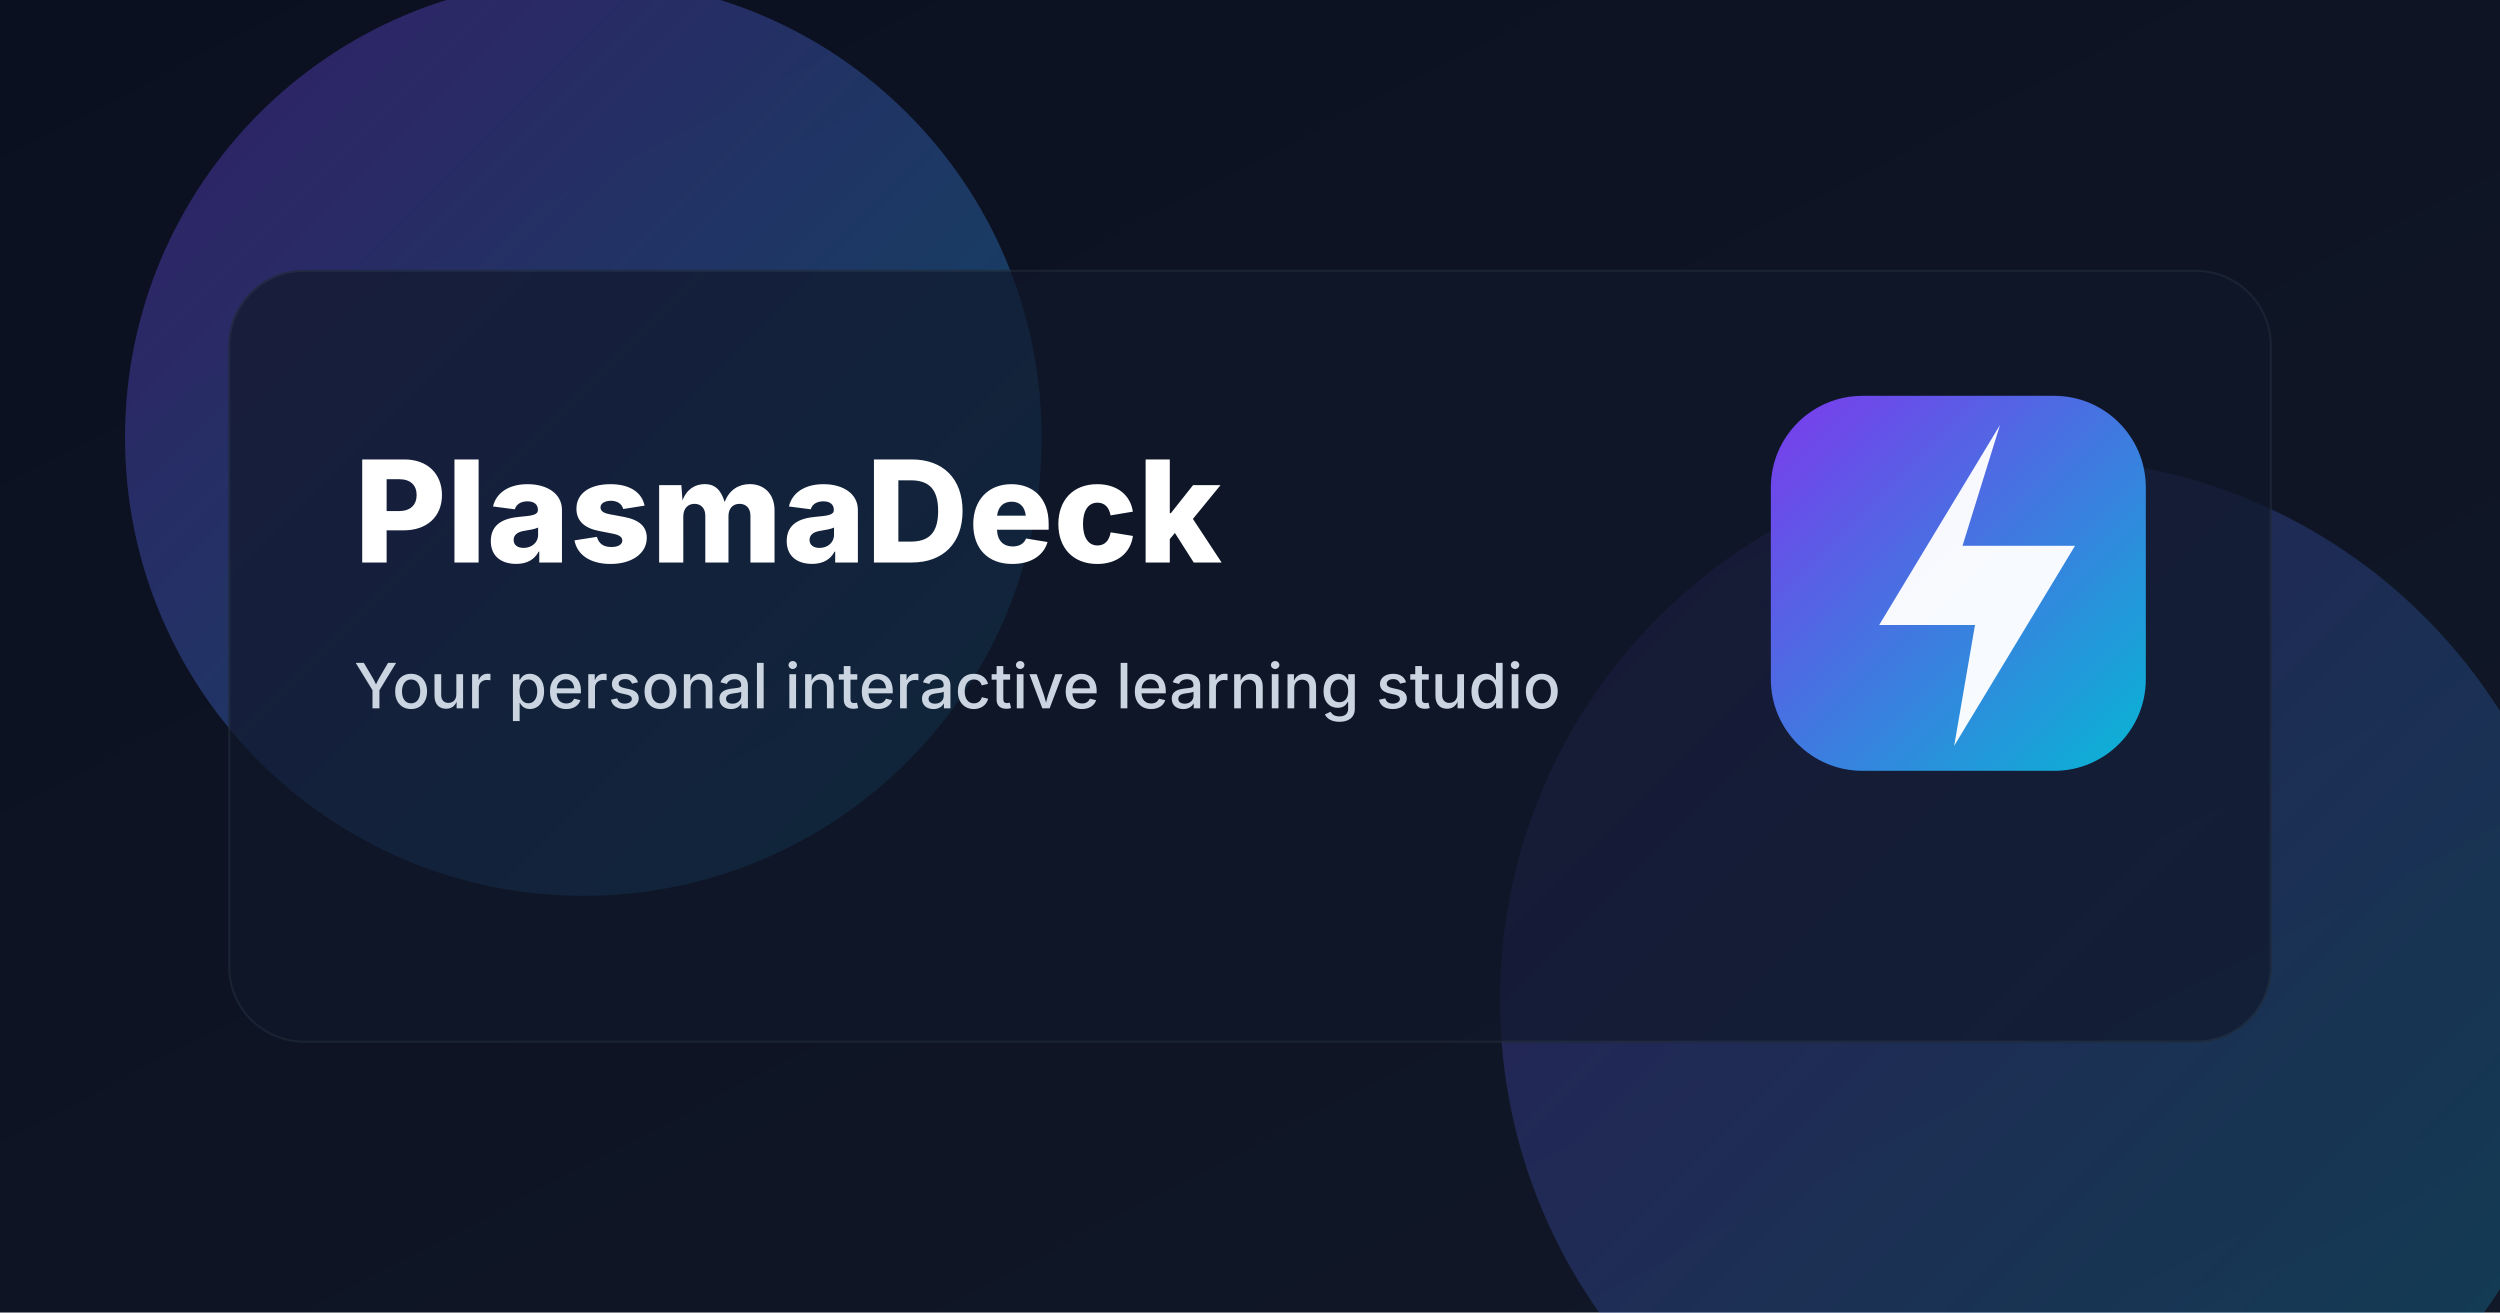
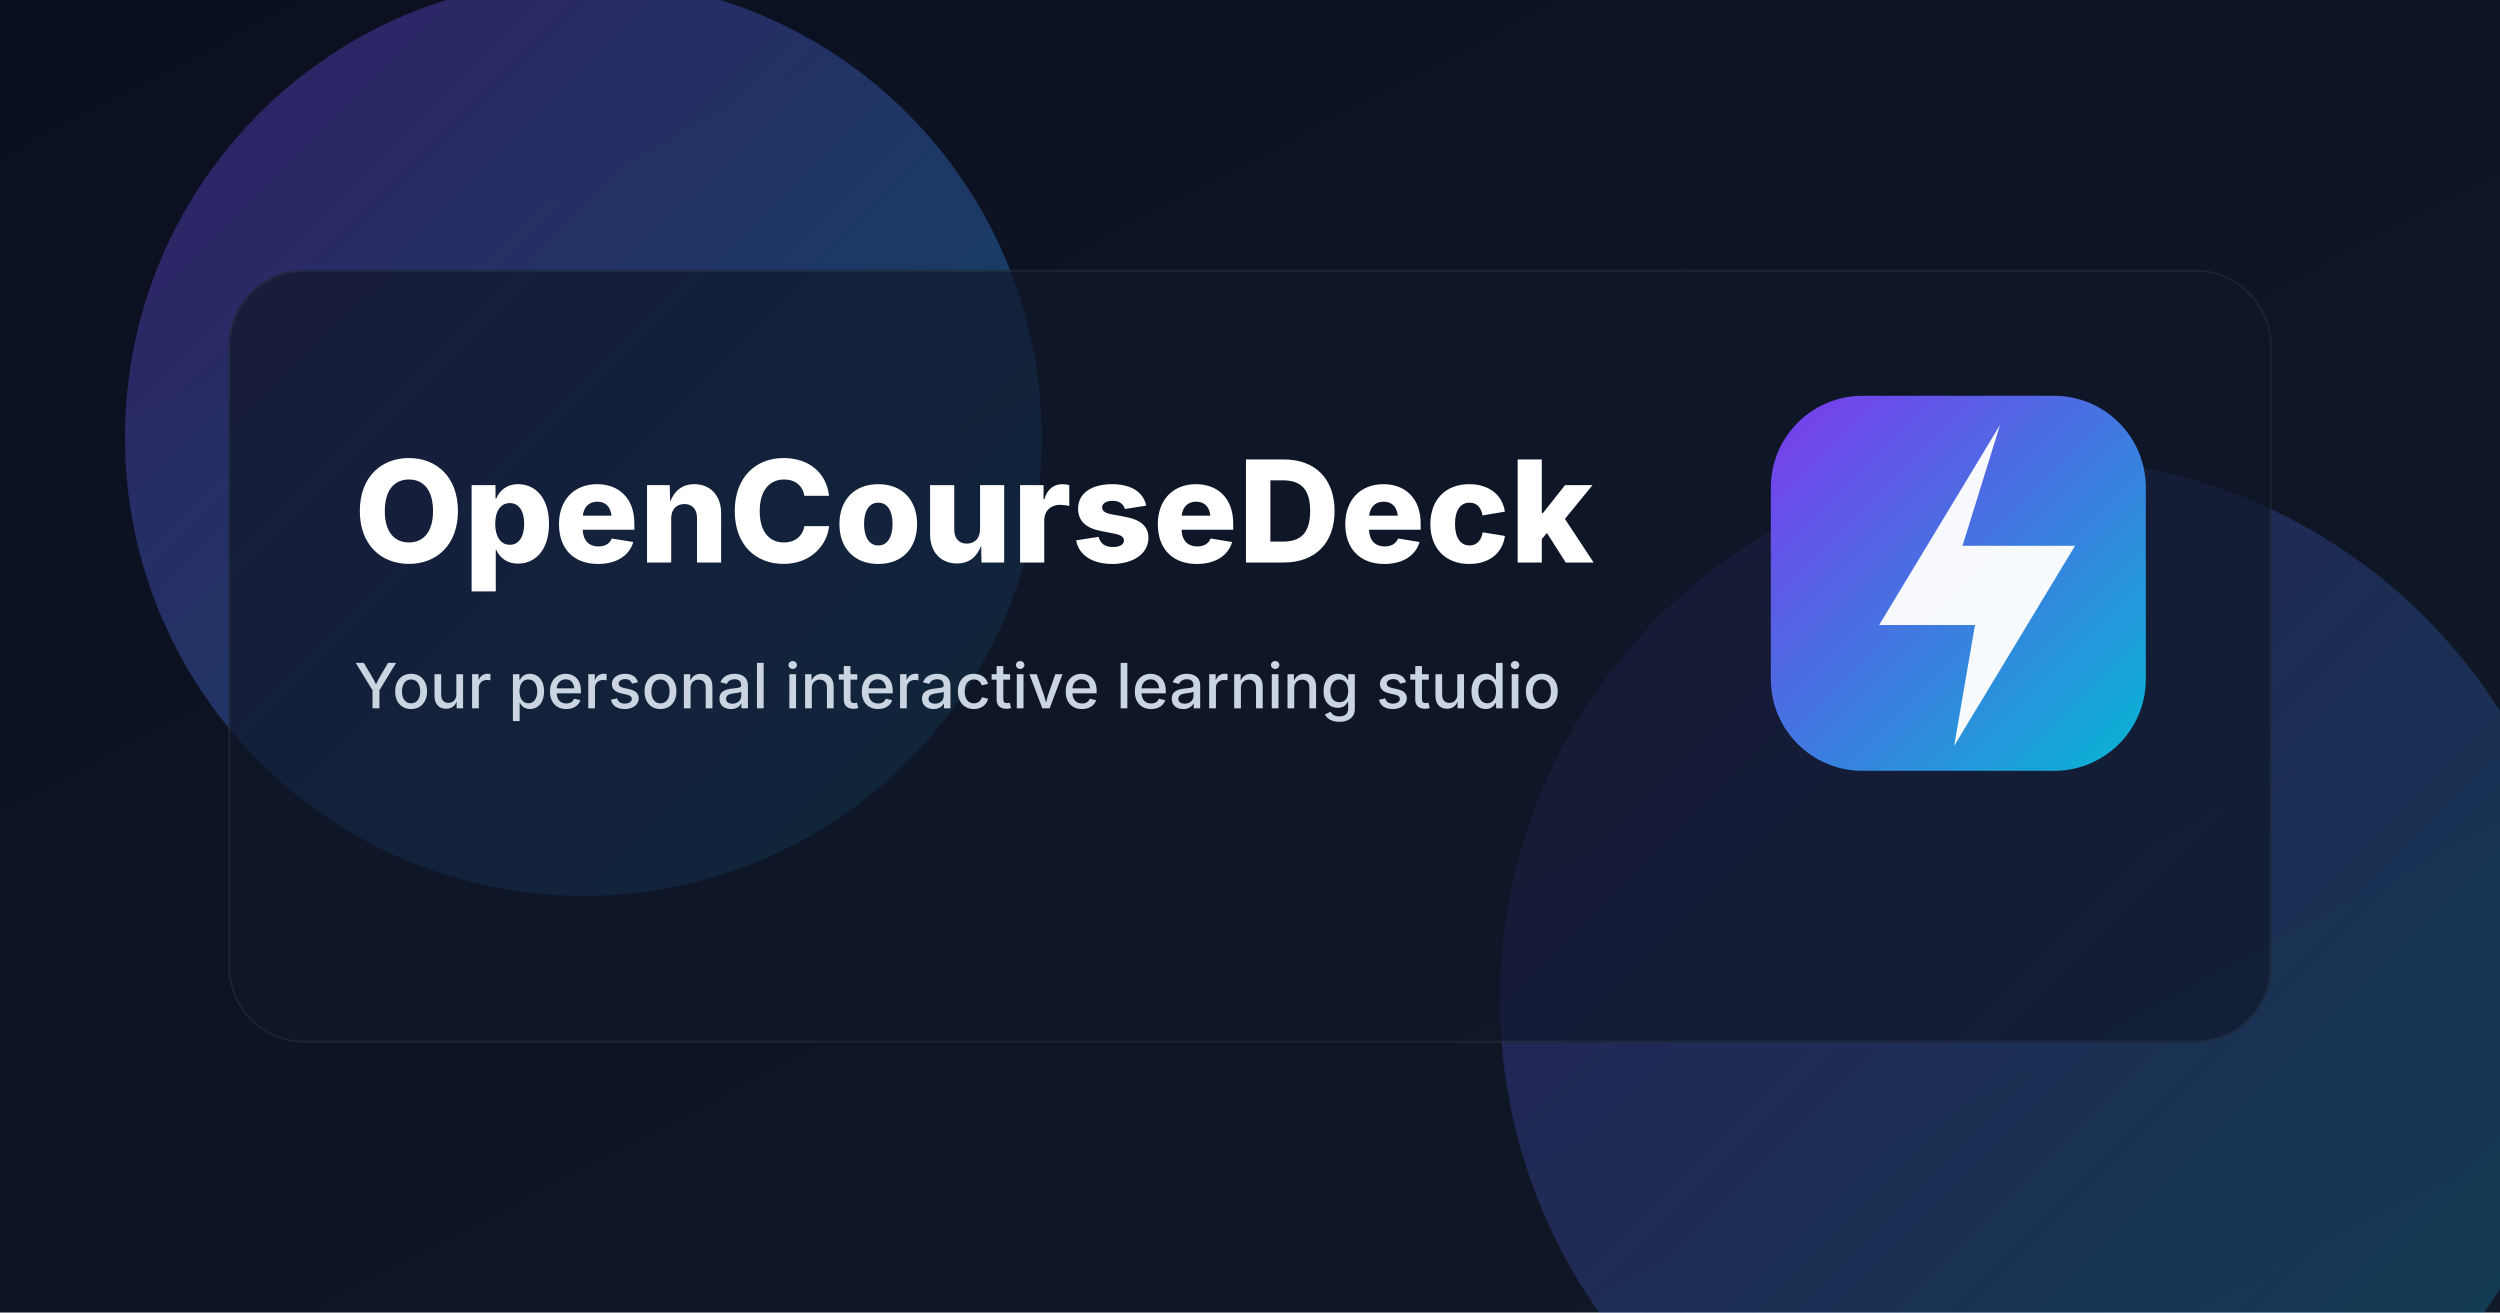
<svg xmlns="http://www.w3.org/2000/svg" width="1200" height="630" viewBox="0 0 1200 630">
  <defs>
    <linearGradient id="bg" x1="0" y1="0" x2="1" y2="1">
      <stop offset="0" stop-color="#0b1020" />
      <stop offset="1" stop-color="#111827" />
    </linearGradient>
    <linearGradient id="g" x1="0" y1="0" x2="1" y2="1">
      <stop offset="0" stop-color="#7c3aed" />
      <stop offset="1" stop-color="#06b6d4" />
    </linearGradient>
  </defs>
  <rect width="1200" height="630" fill="url(#bg)" />
  <circle cx="280" cy="210" r="220" fill="url(#g)" opacity="0.35" />
  <circle cx="980" cy="480" r="260" fill="url(#g)" opacity="0.25" />
  <rect x="110" y="130" width="980" height="370" rx="36" fill="#0f172a" opacity="0.7" stroke="#1f2937" />
-   <text x="170" y="270" font-family="Inter, system-ui, sans-serif" font-size="68" font-weight="800" fill="#fff">PlasmaDeck</text>
+   <text x="170" y="270" font-family="Inter, system-ui, sans-serif" font-size="68" font-weight="800" fill="#fff">OpenCourseDeck</text>
  <text x="170" y="340" font-family="Inter, system-ui, sans-serif" font-size="30" font-weight="500" fill="#cbd5e1">Your personal interactive learning studio</text>
  <g transform="translate(850 190)">
    <rect x="0" y="0" width="180" height="180" rx="44" fill="url(#g)" />
    <path d="M110 14 52 110h46l-10 58 58-96H92z" fill="#fff" opacity="0.96" />
  </g>
</svg>
